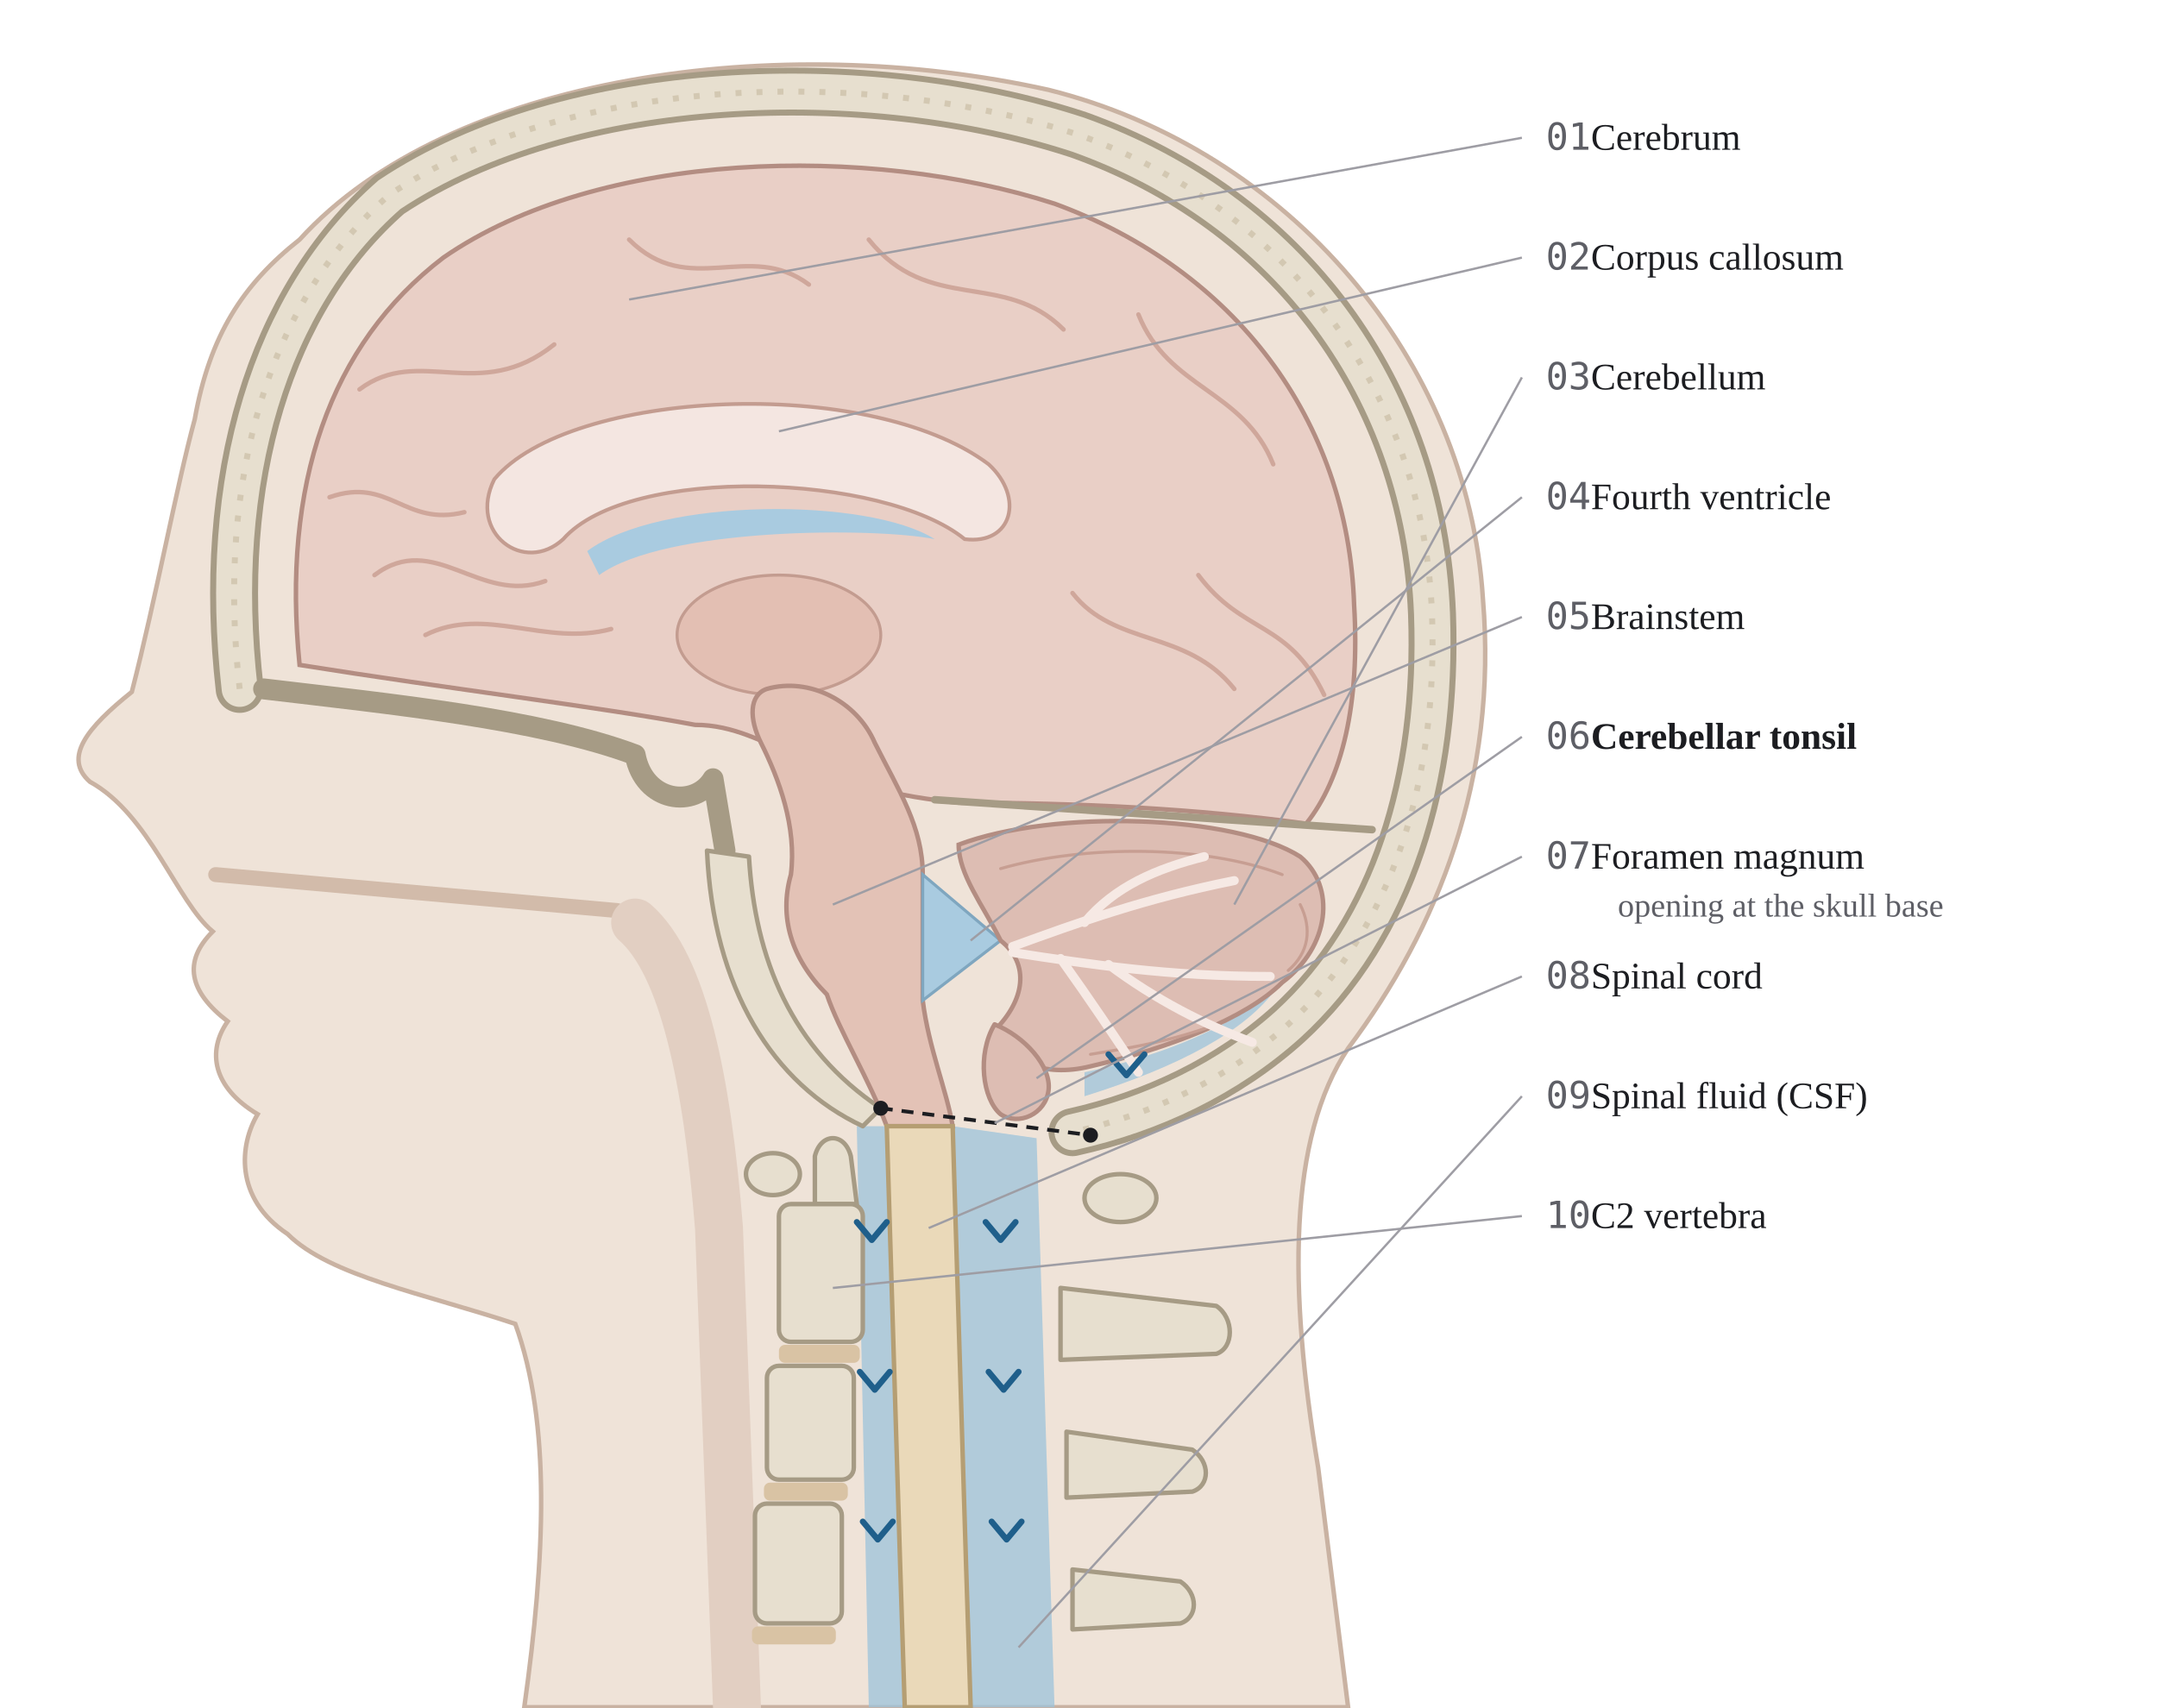
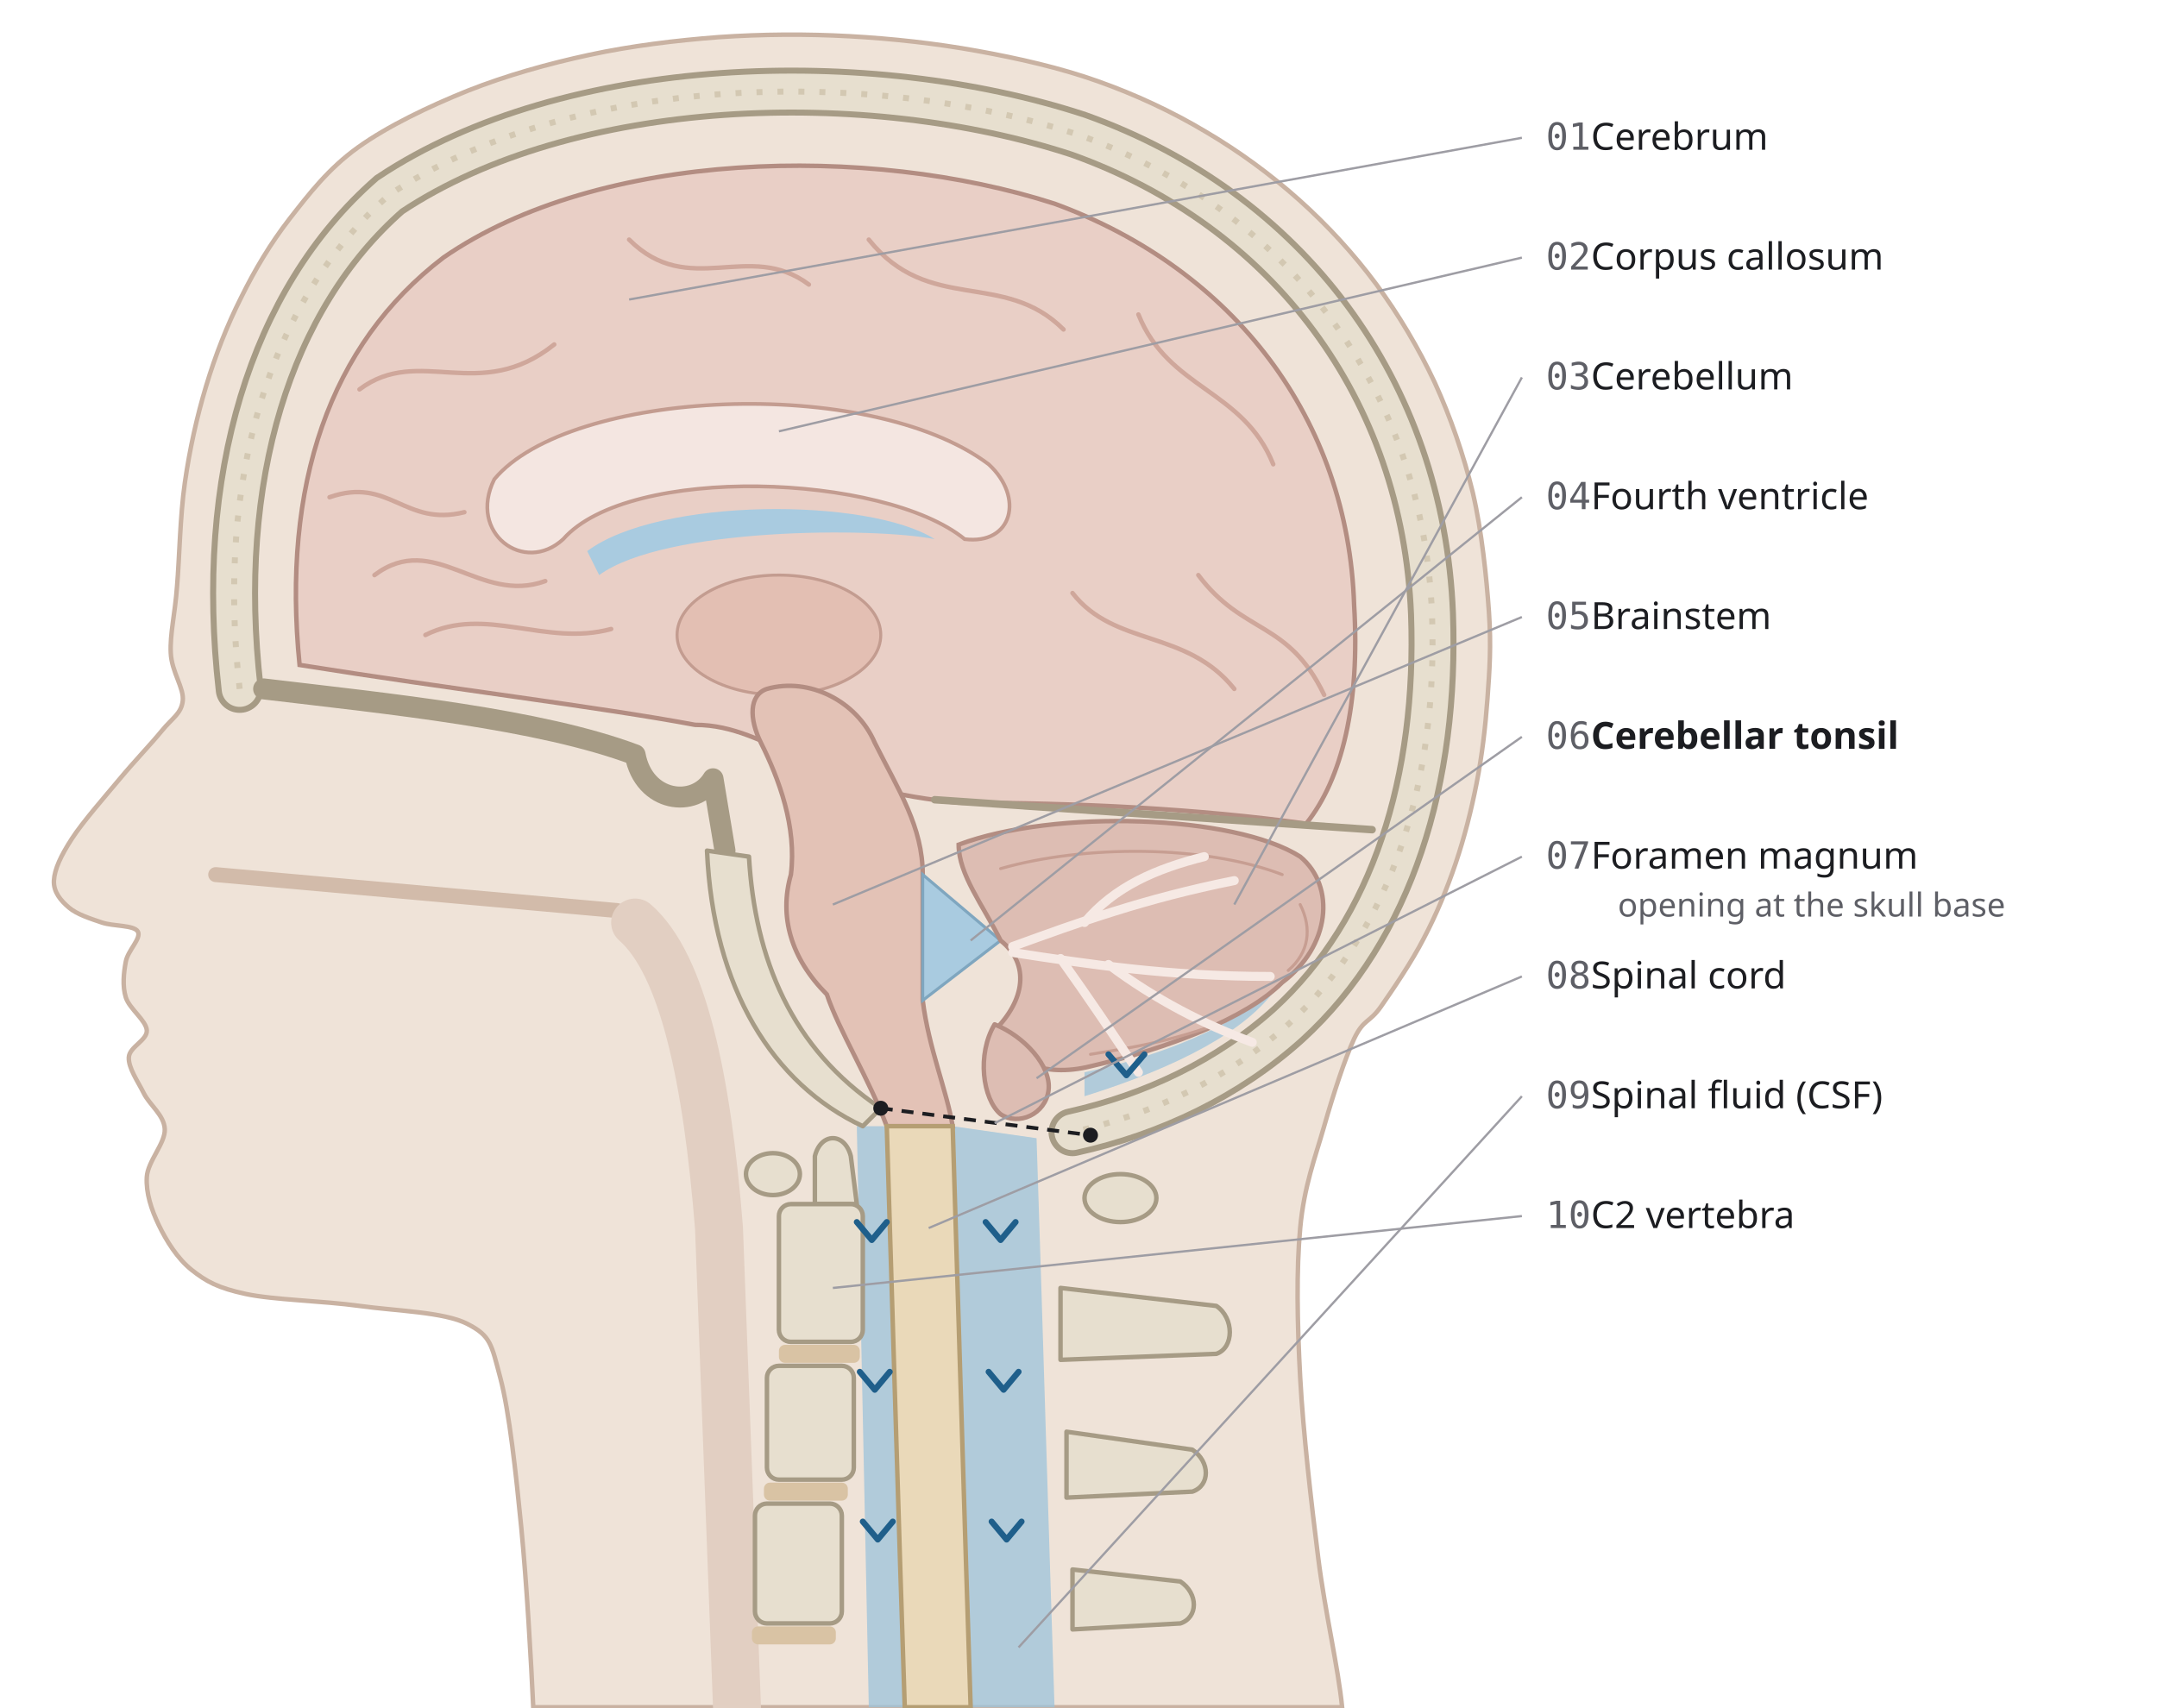
- <svg xmlns="http://www.w3.org/2000/svg" width="1440" height="1140" viewBox="40 70 720 570" role="img" aria-label="Midline section, typical">
-   <path d="M140 150 C190 95 300 80 390 100 C470 120 530 190 535 270 C540 330 520 380 490 420 C470 450 470 500 480 560 L490 640 L215 640 C222 590 224 545 212 512 C182 502 150 496 136 482 C118 470 120 452 126 442 C111 433 109 421 116 411 C103 401 101 391 111 381 C99 371 90 342 70 331 C61 323 69 313 84 301 C92 270 99 232 105 210 C110 182 121 165 140 150 Z" fill="#EFE3D8" stroke="#C9B2A2" stroke-width="1.5" />
+ <svg xmlns="http://www.w3.org/2000/svg" width="1440" height="1140" viewBox="40 70 720 570" font-family="IBM Plex Sans, system-ui, sans-serif" role="img" aria-label="Midline section, typical">
+   <path d="M99.1 265.7 C99.9 256.3 100.1 242.3 101.7 231.2 C103.3 220 105.7 209.2 108.8 198.9 C111.9 188.6 115.8 178.6 120.5 169.3 C125.1 160 130.2 151.4 136.7 143 C143.2 134.7 149.6 126.3 159.5 119.2 C169.4 112.1 183.2 105.5 196.1 100.3 C209 95.2 222.9 91.3 236.8 88.3 C250.8 85.3 265.5 83.5 279.9 82.4 C294.4 81.4 309.2 81.3 323.6 82.1 C338 82.9 352.4 84.5 366.2 87 C380 89.5 393.7 92.6 406.4 97.1 C419.1 101.6 431.3 107.3 442.5 114 C453.7 120.6 464.2 128.3 473.7 136.8 C483.2 145.3 491.9 154.8 499.4 164.9 C506.9 175.1 513.5 186.2 518.9 197.7 C524.2 209.3 528.5 221.7 531.6 234.4 C534.6 247.2 536.2 262.8 537 274.3 C537.8 285.8 537.2 293.8 536.5 303.4 C535.8 312.9 534.7 322.3 532.9 331.4 C531.1 340.6 528.8 349.6 525.9 358.2 C523 366.8 519.5 375.2 515.3 383.2 C511.2 391.2 504.9 400.4 501 406 C497.1 411.6 495.2 410.1 492 416.8 C488.9 423.5 485 435.5 482 446 C479 456.5 475.3 466 474 480 C472.7 494 473 511.7 474 530 C475 548.3 477.7 571.7 480 590 C482.3 608.3 486.7 626.7 488 640 L218 640 C217.3 625 215.8 598.3 214 580 C212.2 561.7 210 541.3 207 530 C204 518.7 203.8 516 196 512 C188.2 508 172.3 507.7 160 506 C147.7 504.3 131.3 504 122 502 C112.7 500 108.8 497.8 104 494 C99.2 490.2 95.5 484.2 93 479 C90.5 473.8 88.7 468.3 89 463 C89.3 457.7 95.2 451.7 95 447 C94.8 442.3 90 439 88 435 C86 431 82.8 426.5 83 423 C83.2 419.5 89.2 417.3 89 414 C88.8 410.7 83.2 406.8 82 403 C80.8 399.2 81.3 394.7 82 391 C82.7 387.3 87.3 383.2 86 381 C84.7 378.8 77.8 379.3 74 378 C70.2 376.7 65.7 375.3 63 373 C60.3 370.7 57.8 367.8 58 364 C58.2 360.2 60.3 355.7 64 350 C67.7 344.3 75 336 80 330 C85 324 90.5 318.3 94 314 C97.5 309.7 100.5 308.3 101 304 C101.5 299.7 97.3 294.4 97 288 C96.7 281.6 98.4 275.2 99.1 265.7 Z" fill="#EFE3D8" stroke="#C9B2A2" stroke-width="1.5" />
  <path d="M112 362 L246 374" fill="none" stroke="#D2BBAA" stroke-width="5" stroke-linecap="round" />
  <path d="M252 378 C268 392 276 430 280 480 L286 640" fill="none" stroke="#E2CFC2" stroke-width="16" stroke-linecap="round" />
  <path d="M326 446 L336 446 L342 640 L330 640 Z" fill="#9CC3DA" fill-opacity="0.75" />
  <path d="M358 446 L386 450 C388 510 390 580 392 640 L364 640 C362 580 360 510 358 446 Z" fill="#9CC3DA" fill-opacity="0.75" />
  <path d="M402 428 C430 422 452 412 466 400 C456 414 434 426 402 436 Z" fill="#9CC3DA" fill-opacity="0.75" />
  <path d="M120 300 C112 230 130 170 170 135 C230 95 330 92 400 115 C470 140 515 200 518 275 C520 330 505 380 470 412 C450 430 425 442 398 448" fill="none" stroke="#A69B85" stroke-width="16" stroke-linecap="round" />
  <path d="M120 300 C112 230 130 170 170 135 C230 95 330 92 400 115 C470 140 515 200 518 275 C520 330 505 380 470 412 C450 430 425 442 398 448" fill="none" stroke="#E7DFCF" stroke-width="12" stroke-linecap="round" />
  <path d="M120 300 C112 230 130 170 170 135 C230 95 330 92 400 115 C470 140 515 200 518 275 C520 330 505 380 470 412 C450 430 425 442 398 448" fill="none" stroke="#D3C8B2" stroke-width="2" stroke-dasharray="2 5" />
  <path d="M128 300 C170 305 220 310 252 322 C255 338 272 340 278 330 L282 354" fill="none" stroke="#A69B85" stroke-width="7" stroke-linecap="round" stroke-linejoin="round" />
  <path d="M276 354 L290 356 C292 390 304 420 334 440 L328 446 C298 432 278 400 276 354 Z" fill="#E7DFCF" stroke="#A69B85" stroke-width="1.5" stroke-linejoin="round" />
  <path d="M140 292 C134 232 150 185 188 156 C240 120 330 118 392 138 C452 160 490 210 492 272 C494 305 488 330 476 345 C440 340 400 338 360 338 C340 336 322 332 305 322 C295 318 285 312 272 312 C240 306 190 300 140 292 Z" fill="#E9CFC6" stroke="#B38D82" stroke-width="1.5" />
  <path d="M160 200 C180 185 200 205 225 185 M250 150 C270 170 290 150 310 165 M330 150 C350 175 375 160 395 180 M420 175 C430 200 455 200 465 225 M165 262 C185 247 200 272 222 264 M440 262 C455 282 470 277 482 302 M150 236 C170 229 175 246 195 241 M398 268 C412 286 436 280 452 300 M182 282 C202 272 222 286 244 280" fill="none" stroke="#CFA79B" stroke-width="1.5" stroke-linecap="round" />
  <path d="M236 254 C260 236 330 236 352 250 C332 246 262 246 240 262 Z" fill="#A9CBE0" />
  <path d="M205 230 C230 200 330 195 370 225 C382 236 378 252 362 250 C335 228 250 225 228 250 C215 262 196 248 205 230 Z" fill="#F4E6E1" stroke="#C39C90" stroke-width="1.25" />
  <ellipse cx="300" cy="282" rx="34" ry="20" fill="#E3BFB3" stroke="#C39C90" stroke-width="1" />
  <path d="M352 337 L498 347" fill="none" stroke="#A69B85" stroke-width="2.5" stroke-linecap="round" />
  <path d="M296 300 C310 296 326 304 332 318 C340 334 348 346 348 362 L348 404 C350 420 356 434 358 446 L336 446 C330 430 320 414 316 402 C304 390 300 376 304 362 C306 346 300 330 294 318 C290 310 290 302 296 300 Z" fill="#E3C2B6" stroke="#B38D82" stroke-width="1.5" />
  <path d="M348 362 L374 384 L348 404 Z" fill="#A9CBE0" stroke="#7FA6BF" stroke-width="1" />
  <path d="M360 352 C392 340 452 342 474 356 C486 366 484 386 468 398 C456 410 430 420 404 426 C388 430 376 424 372 414 C382 404 384 392 374 384 C368 372 360 362 360 352 Z" fill="#DDBDB3" stroke="#B38D82" stroke-width="1.5" />
  <path d="M374 360 C402 352 442 352 468 362 M474 372 C478 380 477 388 470 394 M446 412 C430 418 416 420 404 422" fill="none" stroke="#C79E92" stroke-width="1" stroke-linecap="round" />
  <path d="M378 386 C400 378 422 370 452 364 M402 378 C412 366 426 360 442 356 M378 388 C404 392 430 396 464 396 M410 392 C426 404 442 412 458 418 M394 390 C404 404 412 416 420 428" fill="none" stroke="#F6E9E4" stroke-width="3" stroke-linecap="round" />
  <path d="M372 412 C382 416 391 426 390 434 C389 442 380 446 374 442 C368 437 366 422 372 412 Z" fill="#DDBDB3" stroke="#B38D82" stroke-width="1.5" stroke-linejoin="round" />
  <path d="M336 446 L358 446 C360 510 362 580 364 640 L342 640 C340 580 338 510 336 446 Z" fill="#EAD9B9" stroke="#B59E73" stroke-width="1.5" />
  <ellipse cx="298" cy="462" rx="9" ry="7" fill="#E7DFCF" stroke="#A69B85" stroke-width="1.5" />
  <path d="M312 456 C314 448 322 448 324 456 L326 472 L312 472 Z" fill="#E7DFCF" stroke="#A69B85" stroke-width="1.5" stroke-linejoin="round" />
  <rect x="300" y="472" width="28" height="46" rx="4" fill="#E7DFCF" stroke="#A69B85" stroke-width="1.5" />
  <rect x="300" y="519" width="27" height="6" rx="2" fill="#D9C3A4" />
  <rect x="296" y="526" width="29" height="38" rx="4" fill="#E7DFCF" stroke="#A69B85" stroke-width="1.5" />
  <rect x="295" y="565" width="28" height="6" rx="2" fill="#D9C3A4" />
  <rect x="292" y="572" width="29" height="40" rx="4" fill="#E7DFCF" stroke="#A69B85" stroke-width="1.5" />
  <rect x="291" y="613" width="28" height="6" rx="2" fill="#D9C3A4" />
  <ellipse cx="414" cy="470" rx="12" ry="8" fill="#E7DFCF" stroke="#A69B85" stroke-width="1.5" />
  <path d="M394 500 L446 506 C452 510 452 520 446 522 L394 524 Z" fill="#E7DFCF" stroke="#A69B85" stroke-width="1.5" stroke-linejoin="round" />
  <path d="M396 548 L438 554 C444 558 444 566 438 568 L396 570 Z" fill="#E7DFCF" stroke="#A69B85" stroke-width="1.5" stroke-linejoin="round" />
  <path d="M398 594 L434 598 C440 602 440 610 434 612 L398 614 Z" fill="#E7DFCF" stroke="#A69B85" stroke-width="1.5" stroke-linejoin="round" />
  <path d="M326 478 L331 484 L336 478 M327 528 L332 534 L337 528 M328 578 L333 584 L338 578 M369 478 L374 484 L379 478 M370 528 L375 534 L380 528 M371 578 L376 584 L381 578 M410 422 L416 429 L422 422" fill="none" stroke="#1F5F8B" stroke-width="2" stroke-linecap="round" stroke-linejoin="round" />
  <line x1="334" y1="440" x2="404" y2="449" stroke="#1C1D21" stroke-width="1.25" stroke-dasharray="4 3" />
  <circle cx="334" cy="440" r="2.5" fill="#1C1D21" />
  <circle cx="404" cy="449" r="2.5" fill="#1C1D21" />
  <g font-size="12.5" fill="#1C1D21">
    <g stroke="#9E9DA4" stroke-width="0.75" fill="none">
      <path d="M250 170 L548 116" />
      <path d="M300 214 L548 156" />
      <path d="M452 372 L548 196" />
      <path d="M364 384 L548 236" />
      <path d="M318 372 L548 276" />
      <path d="M386 430 L548 316" />
      <path d="M372 445 L548 356" />
      <path d="M350 480 L548 396" />
      <path d="M380 620 L548 436" />
      <path d="M318 500 L548 476" />
    </g>
    <text x="556" y="120">
      <tspan font-family="IBM Plex Mono, monospace" fill="#5E5F66">01  </tspan>Cerebrum</text>
    <text x="556" y="160">
      <tspan font-family="IBM Plex Mono, monospace" fill="#5E5F66">02  </tspan>Corpus callosum</text>
    <text x="556" y="200">
      <tspan font-family="IBM Plex Mono, monospace" fill="#5E5F66">03  </tspan>Cerebellum</text>
    <text x="556" y="240">
      <tspan font-family="IBM Plex Mono, monospace" fill="#5E5F66">04  </tspan>Fourth ventricle</text>
    <text x="556" y="280">
      <tspan font-family="IBM Plex Mono, monospace" fill="#5E5F66">05  </tspan>Brainstem</text>
    <text x="556" y="320" font-weight="600">
      <tspan font-family="IBM Plex Mono, monospace" fill="#5E5F66" font-weight="400">06  </tspan>Cerebellar tonsil</text>
    <text x="556" y="360">
      <tspan font-family="IBM Plex Mono, monospace" fill="#5E5F66">07  </tspan>Foramen magnum</text>
    <text x="580" y="376" font-size="11" fill="#5E5F66">opening at the skull base</text>
    <text x="556" y="400">
      <tspan font-family="IBM Plex Mono, monospace" fill="#5E5F66">08  </tspan>Spinal cord</text>
    <text x="556" y="440">
      <tspan font-family="IBM Plex Mono, monospace" fill="#5E5F66">09  </tspan>Spinal fluid (CSF)</text>
    <text x="556" y="480">
      <tspan font-family="IBM Plex Mono, monospace" fill="#5E5F66">10  </tspan>C2 vertebra</text>
  </g>
</svg>
